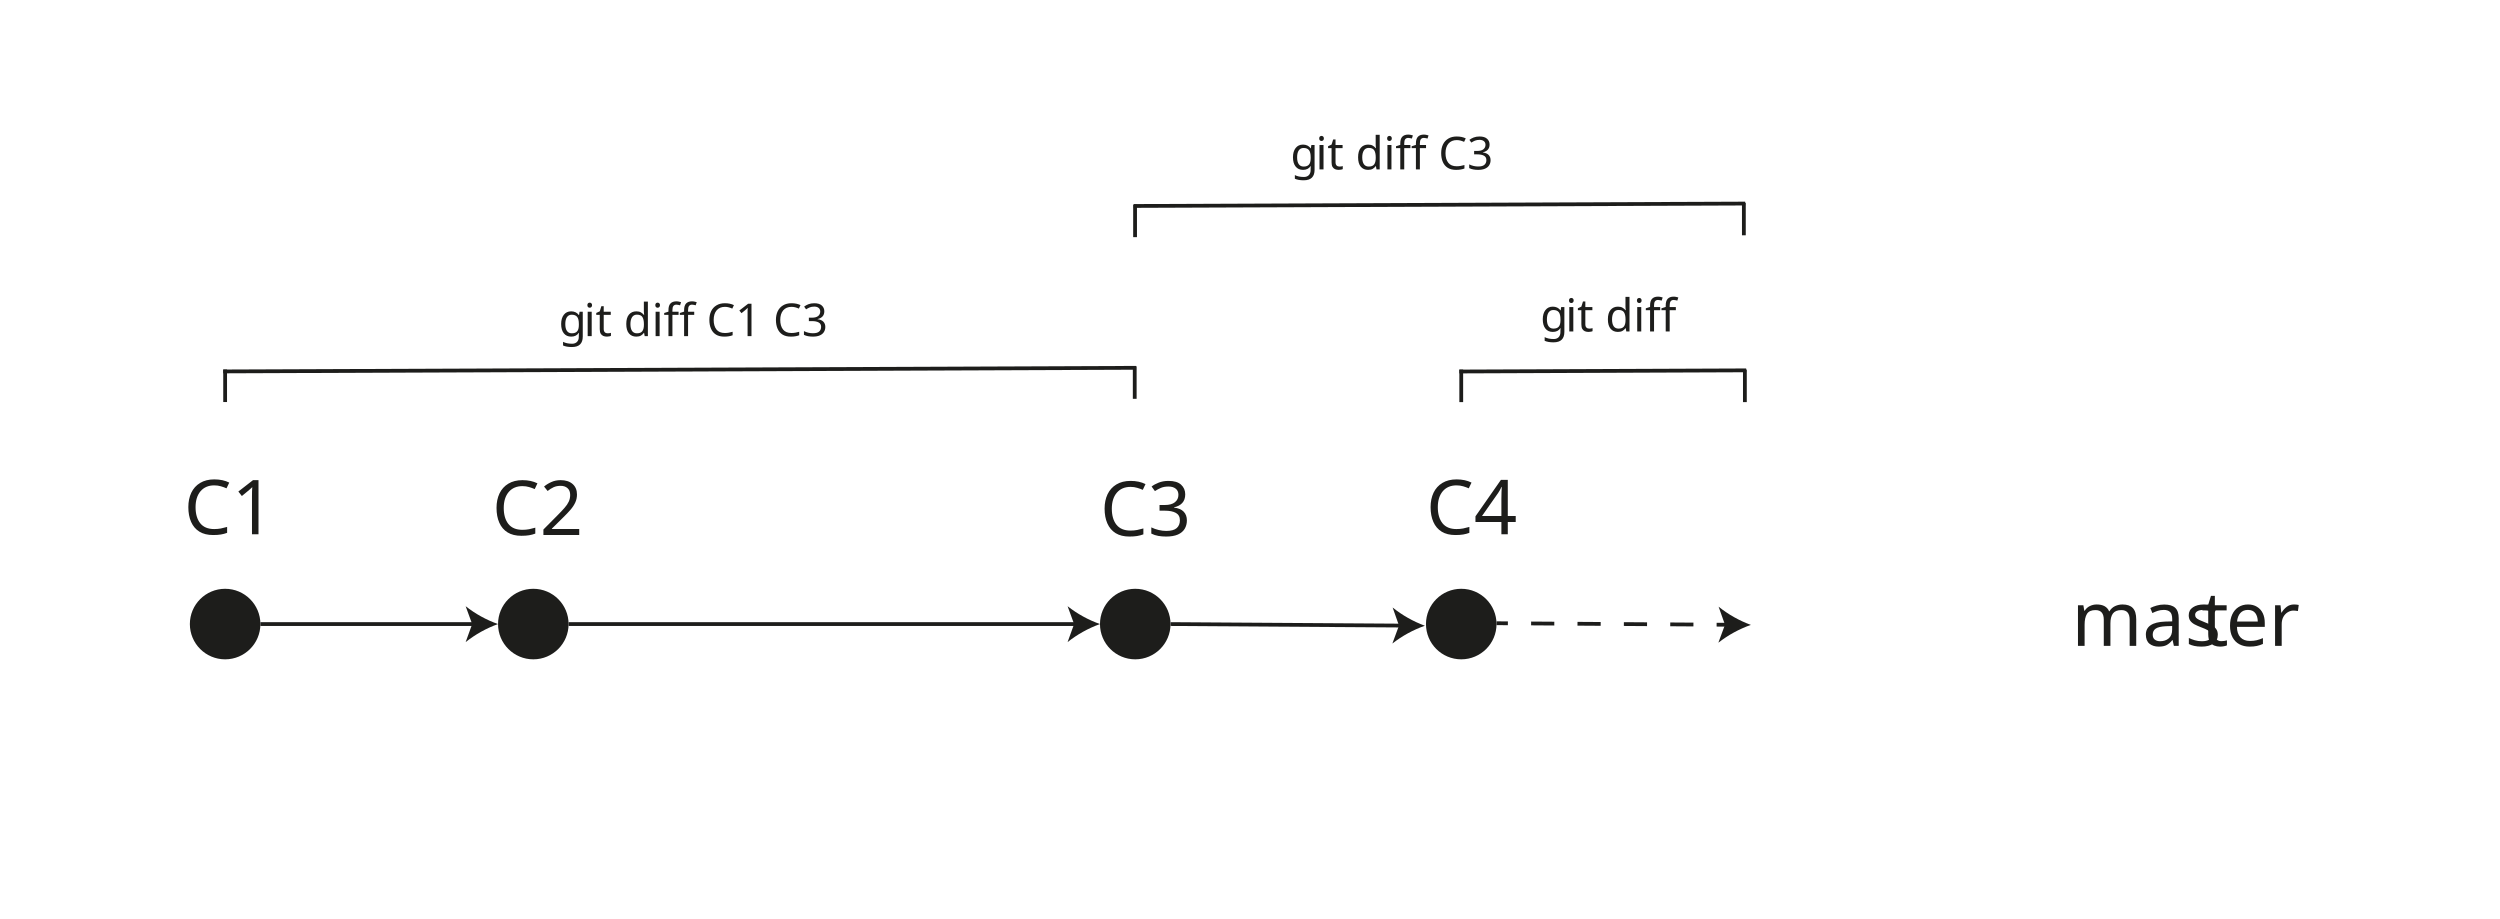
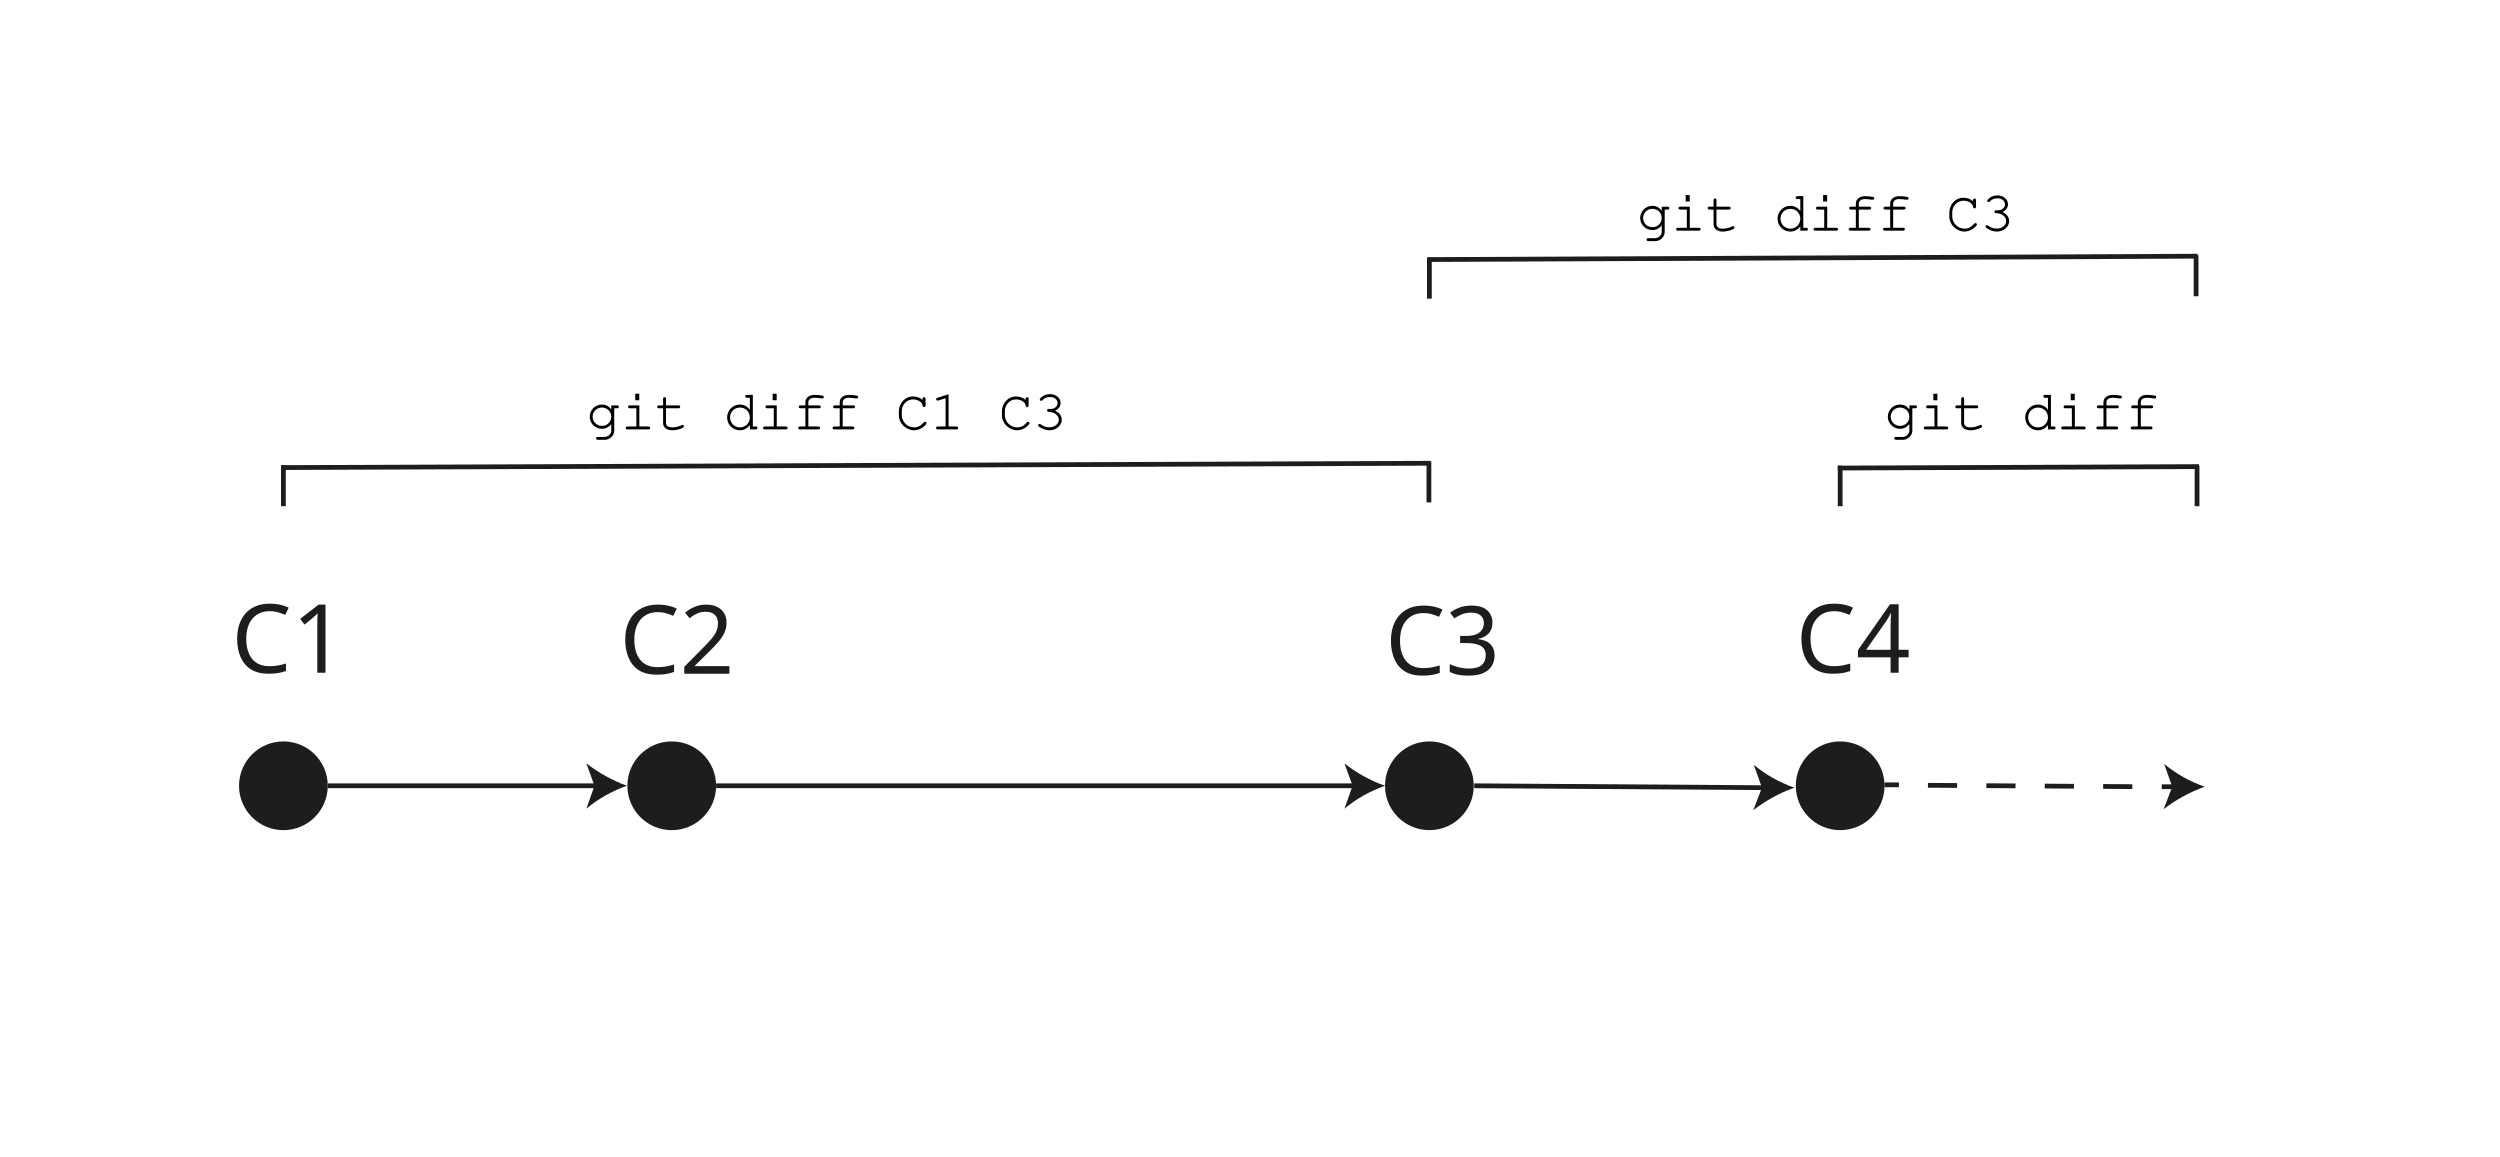
- <svg xmlns="http://www.w3.org/2000/svg" id="Layer_1" data-name="Layer 1" viewBox="0 0 659.83 242.41">
-   <defs>
-     <style>.cls-1,.cls-3,.cls-7{fill:#1d1d1b;}.cls-2,.cls-5,.cls-6{fill:none;stroke:#1d1d1b;stroke-miterlimit:10;}.cls-3{font-size:20px;}.cls-3,.cls-7{font-family:MyriadPro-Regular, Myriad Pro;}.cls-4{letter-spacing:-0.01em;}.cls-5{stroke-dasharray:6.12 6.12;}.cls-6{stroke-linecap:square;}.cls-7{font-size:12px;}.cls-8{letter-spacing:-0.01em;}</style>
-   </defs>
-   <circle class="cls-1" cx="59.42" cy="164.71" r="9.31" />
-   <circle class="cls-1" cx="140.76" cy="164.71" r="9.31" />
-   <line class="cls-2" x1="68.73" y1="164.71" x2="125.41" y2="164.71" />
-   <path class="cls-1" d="M131.44,164.71a30.15,30.15,0,0,0-8.54,4.76l1.72-4.76L122.9,160A30.12,30.12,0,0,0,131.44,164.71Z" />
-   <text class="cls-3" transform="translate(48.49 141.01)">C1</text>
-   <text class="cls-3" transform="translate(129.83 141.21)">C2</text>
-   <text class="cls-3" transform="translate(546.74 170.46)">mas<tspan class="cls-4" x="34.24" y="0">t</tspan>
-     <tspan x="40.74" y="0">er</tspan>
-   </text>
-   <circle class="cls-1" cx="299.63" cy="164.71" r="9.31" />
-   <line class="cls-2" x1="150.07" y1="164.71" x2="284.29" y2="164.71" />
-   <path class="cls-1" d="M290.32,164.71a30.34,30.34,0,0,0-8.55,4.76l1.72-4.76L281.77,160A30.31,30.31,0,0,0,290.32,164.71Z" />
-   <text class="cls-3" transform="translate(290.32 141.41)">C3</text>
-   <circle class="cls-1" cx="385.67" cy="164.71" r="9.31" />
-   <text class="cls-3" transform="translate(376.36 141.01)">C4</text>
-   <line class="cls-2" x1="308.95" y1="164.71" x2="370.04" y2="165.11" />
-   <path class="cls-1" d="M376.07,165.15a30.35,30.35,0,0,0-8.58,4.7l1.75-4.74-1.68-4.77A30.11,30.11,0,0,0,376.07,165.15Z" />
-   <line class="cls-2" x1="394.98" y1="164.49" x2="397.98" y2="164.51" />
-   <line class="cls-5" x1="404.11" y1="164.55" x2="450.01" y2="164.85" />
-   <line class="cls-2" x1="453.07" y1="164.87" x2="456.07" y2="164.89" />
-   <path class="cls-1" d="M462.11,164.93a30.35,30.35,0,0,0-8.58,4.7l1.75-4.74-1.69-4.77A30.17,30.17,0,0,0,462.11,164.93Z" />
-   <line class="cls-6" x1="59.42" y1="98.03" x2="299.34" y2="97.08" />
-   <line class="cls-6" x1="59.42" y1="105.61" x2="59.42" y2="98.03" />
-   <line class="cls-6" x1="299.49" y1="104.76" x2="299.49" y2="97.18" />
-   <text class="cls-7" transform="translate(147.45 88.72)">
-     <tspan class="cls-8">g</tspan>
-     <tspan x="6.64" y="0">it diff C1 C3</tspan>
-   </text>
-   <line class="cls-6" x1="385.67" y1="98.05" x2="460.37" y2="97.75" />
-   <line class="cls-6" x1="385.67" y1="105.63" x2="385.67" y2="98.05" />
-   <line class="cls-6" x1="460.53" y1="105.63" x2="460.53" y2="98.05" />
-   <text class="cls-7" transform="translate(406.53 87.48)">
-     <tspan class="cls-8">g</tspan>
-     <tspan x="6.64" y="0">it diff</tspan>
-   </text>
-   <line class="cls-6" x1="299.73" y1="54.36" x2="460.11" y2="53.73" />
-   <line class="cls-6" x1="299.58" y1="62.09" x2="299.58" y2="54.51" />
-   <line class="cls-6" x1="460.26" y1="61.6" x2="460.26" y2="54.02" />
-   <text class="cls-7" transform="translate(340.6 44.71)">
-     <tspan class="cls-8">g</tspan>
-     <tspan x="6.64" y="0">it diff C3</tspan>
-   </text>
+ <svg xmlns="http://www.w3.org/2000/svg" version="1.1" id="Layer_1" x="0px" y="0px" viewBox="0 0 524 242.4" style="enable-background:new 0 0 524 242.4;" xml:space="preserve">
+   <style type="text/css">
+ 	.st0{fill:#1D1D1B;}
+ 	.st1{fill:none;stroke:#1D1D1B;stroke-miterlimit:10;}
+ 	.st2{font-family:'ArialMT';}
+ 	.st3{font-size:20px;}
+ 	.st4{fill:none;stroke:#1D1D1B;stroke-miterlimit:10;stroke-dasharray:6.12,6.12;}
+ 	.st5{fill:none;stroke:#1D1D1B;stroke-linecap:square;stroke-miterlimit:10;}
+ 	.st6{font-family:'Courier';}
+ 	.st7{font-size:12px;}
+ </style>
+   <circle class="st0" cx="59.4" cy="164.7" r="9.3" />
+   <circle class="st0" cx="140.8" cy="164.7" r="9.3" />
+   <line class="st1" x1="68.7" y1="164.7" x2="125.4" y2="164.7" />
+   <path class="st0" d="M131.4,164.7c-3.1,1.1-6,2.7-8.5,4.8l1.7-4.8l-1.7-4.7C125.5,162,128.4,163.6,131.4,164.7z" />
+   <text transform="matrix(1 0 0 1 48.49 141.01)" class="st0 st2 st3">C1</text>
+   <text transform="matrix(1 0 0 1 129.83 141.21)" class="st0 st2 st3">C2</text>
+   <circle class="st0" cx="299.6" cy="164.7" r="9.3" />
+   <line class="st1" x1="150.1" y1="164.7" x2="284.3" y2="164.7" />
+   <path class="st0" d="M290.3,164.7c-3.1,1.1-6,2.7-8.5,4.8l1.7-4.8l-1.7-4.7C284.3,162,287.2,163.6,290.3,164.7z" />
+   <text transform="matrix(1 0 0 1 290.32 141.41)" class="st0 st2 st3">C3</text>
+   <circle class="st0" cx="385.7" cy="164.7" r="9.3" />
+   <text transform="matrix(1 0 0 1 376.36 141.01)" class="st0 st2 st3">C4</text>
+   <line class="st1" x1="309" y1="164.7" x2="370" y2="165.1" />
+   <path class="st0" d="M376.1,165.1c-3.1,1.1-6,2.7-8.6,4.7l1.8-4.7l-1.7-4.8C370.1,162.4,373,164,376.1,165.1z" />
+   <line class="st1" x1="395" y1="164.5" x2="398" y2="164.5" />
+   <line class="st4" x1="404.1" y1="164.6" x2="450" y2="164.9" />
+   <line class="st1" x1="453.1" y1="164.9" x2="456.1" y2="164.9" />
+   <path class="st0" d="M462.1,164.9c-3.1,1.1-6,2.7-8.6,4.7l1.8-4.7l-1.7-4.8C456.1,162.2,459,163.8,462.1,164.9z" />
+   <line class="st5" x1="59.4" y1="98" x2="299.3" y2="97.1" />
+   <line class="st5" x1="59.4" y1="105.6" x2="59.4" y2="98" />
+   <line class="st5" x1="299.5" y1="104.8" x2="299.5" y2="97.2" />
+   <line class="st5" x1="385.7" y1="98.1" x2="460.4" y2="97.8" />
+   <line class="st5" x1="385.7" y1="105.6" x2="385.7" y2="98.1" />
+   <line class="st5" x1="460.5" y1="105.6" x2="460.5" y2="98.1" />
+   <line class="st5" x1="299.7" y1="54.4" x2="460.1" y2="53.7" />
+   <line class="st5" x1="299.6" y1="62.1" x2="299.6" y2="54.5" />
+   <line class="st5" x1="460.3" y1="61.6" x2="460.3" y2="54" />
+   <text transform="matrix(1 0 0 1 343.0768 48.3497)" class="st6 st7">git diff C3</text>
+   <text transform="matrix(1 0 0 1 122.9002 89.9996)" class="st6 st7">git diff C1 C3</text>
+   <text transform="matrix(1 0 0 1 394.9802 89.9997)" class="st6 st7">git diff</text>
</svg>
